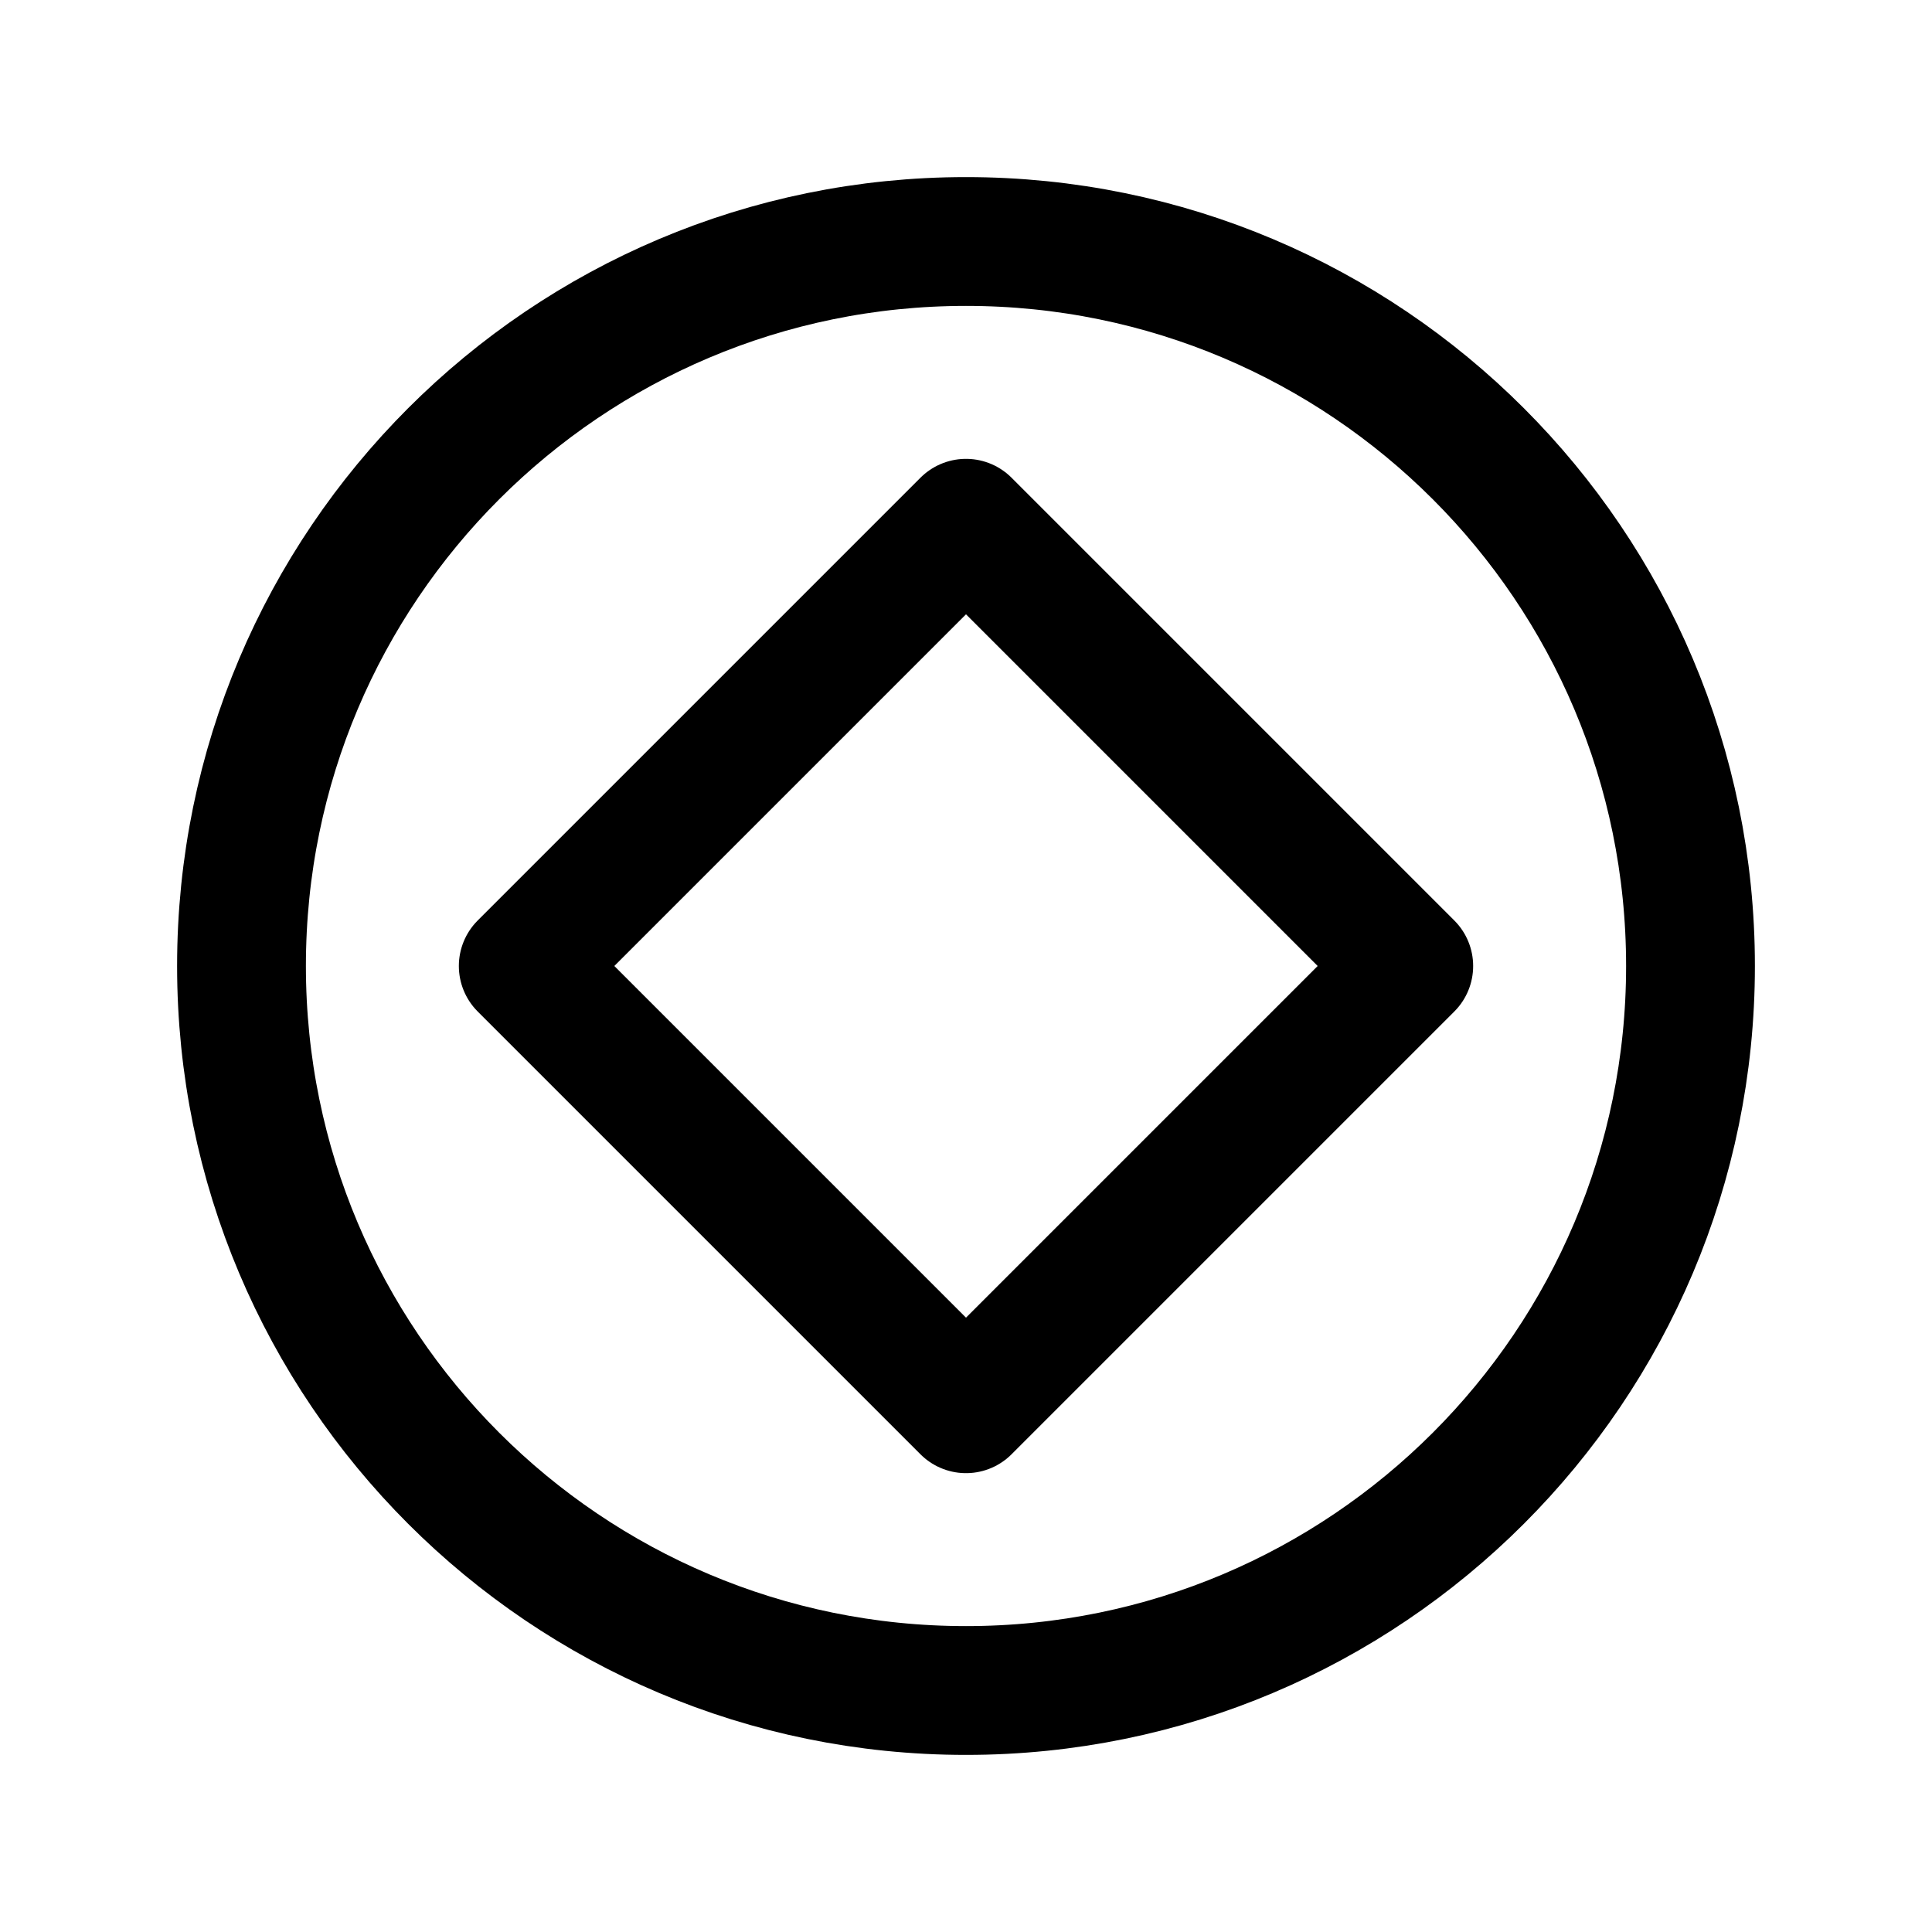
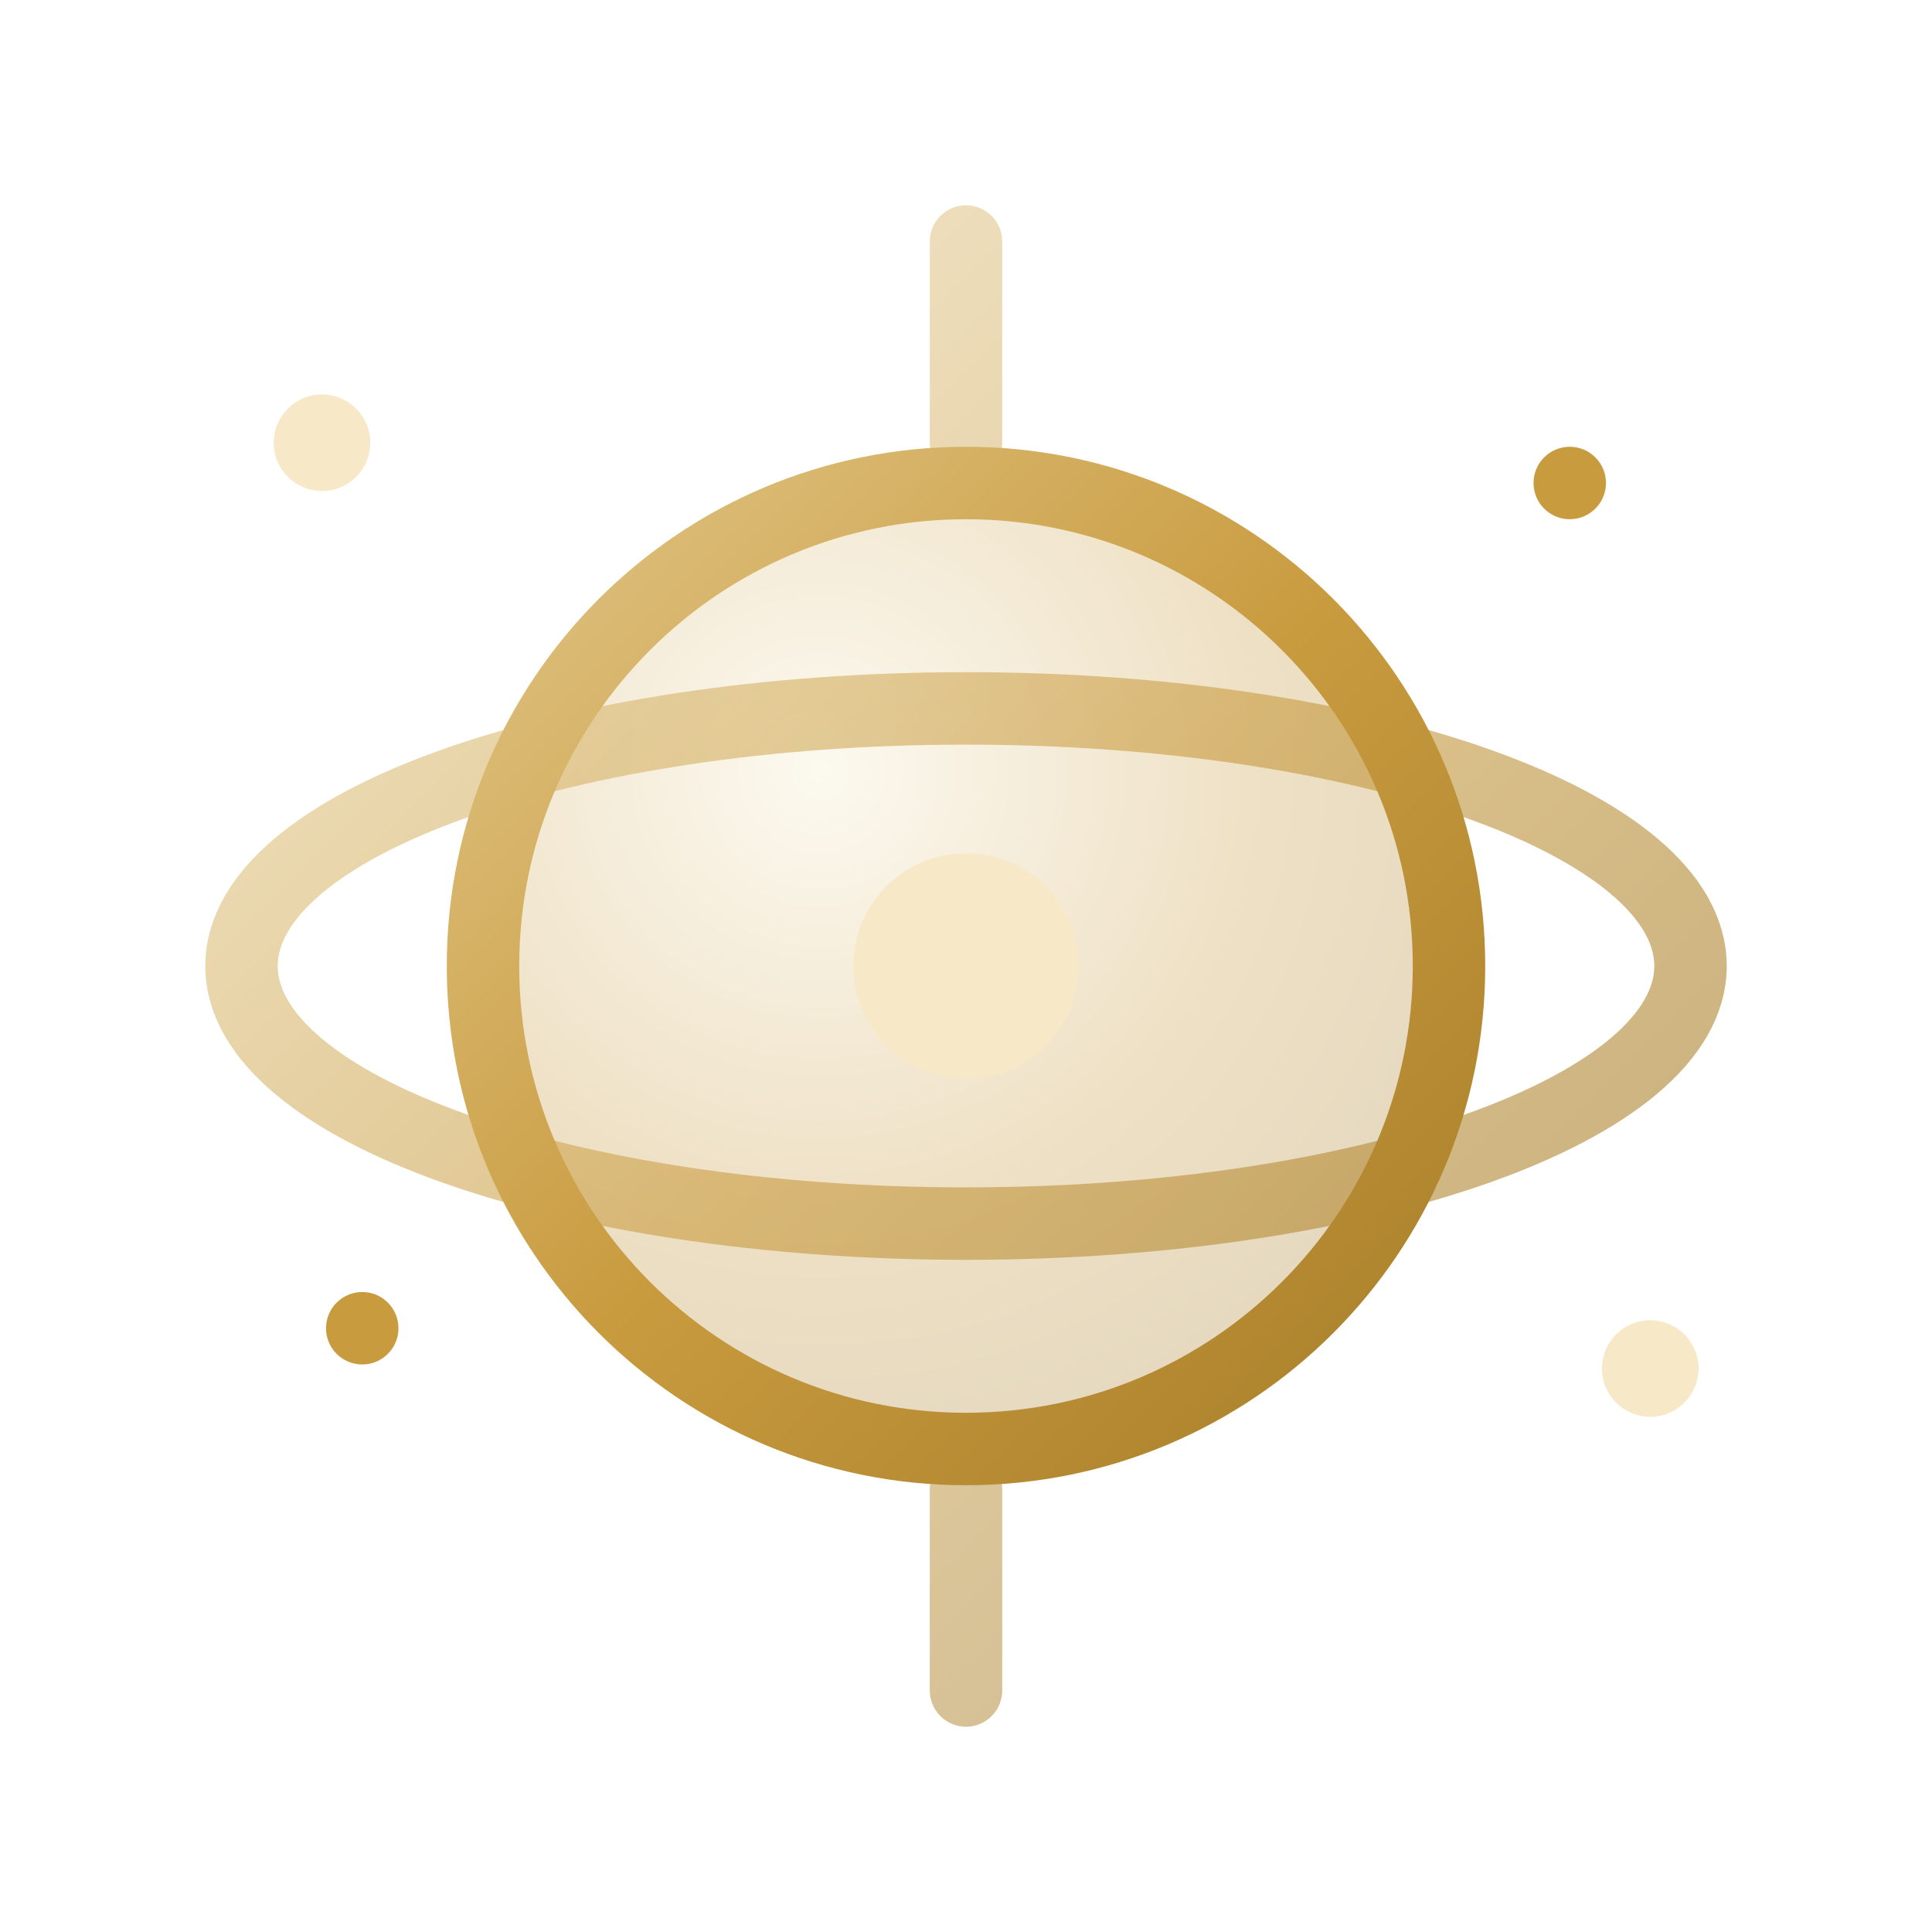
- <svg xmlns="http://www.w3.org/2000/svg" viewBox="0 0 24 24" fill="none" stroke="currentColor" stroke-width="1.6" stroke-linecap="round" stroke-linejoin="round">
-   <circle cx="12" cy="12" r="9" />
-   <polygon points="12,6.5 17.5,12 12,17.5 6.5,12" />
+ <svg xmlns="http://www.w3.org/2000/svg" viewBox="0 0 24 24" fill="none" stroke="url(#gold)" stroke-width="0.9" stroke-linecap="round" stroke-linejoin="round">
+   <defs>
+     <linearGradient id="gold" x1="3" y1="3" x2="21" y2="21" gradientUnits="userSpaceOnUse">
+       <stop offset="0" stop-color="#EBD9A8" />
+       <stop offset="0.5" stop-color="#C99B3F" />
+       <stop offset="1" stop-color="#96701F" />
+     </linearGradient>
+     <radialGradient id="goldFill" cx="0.35" cy="0.3" r="0.9">
+       <stop offset="0" stop-color="#F7EDCD" />
+       <stop offset="0.5" stop-color="#C99B3F" />
+       <stop offset="1" stop-color="#96701F" />
+     </radialGradient>
+   </defs>
+   <circle cx="12" cy="12" r="6" fill="url(#goldFill)" fill-opacity="0.3" />
+   <ellipse cx="12" cy="12" rx="9" ry="3.2" opacity="0.6" />
+   <path d="M12 3 V5.5" opacity="0.5" />
+   <path d="M12 18.5 V21" opacity="0.5" />
+   <circle cx="12" cy="12" r="1.4" fill="#F7E9C8" stroke="none" />
+   <circle cx="4" cy="5.5" r="0.6" fill="#F7E9C8" stroke="none" />
+   <circle cx="20.5" cy="17" r="0.6" fill="#F7E9C8" stroke="none" />
+   <circle cx="4.5" cy="16.5" r="0.45" fill="#C99B3F" stroke="none" />
+   <circle cx="19.5" cy="6" r="0.45" fill="#C99B3F" stroke="none" />
</svg>
